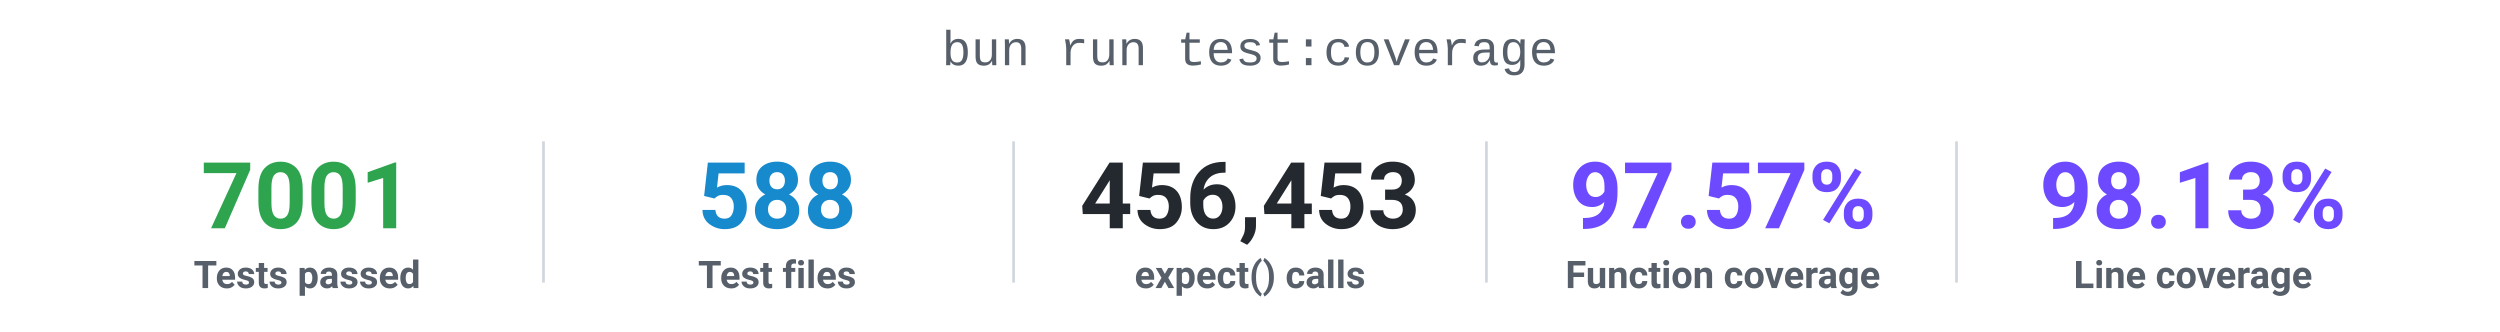
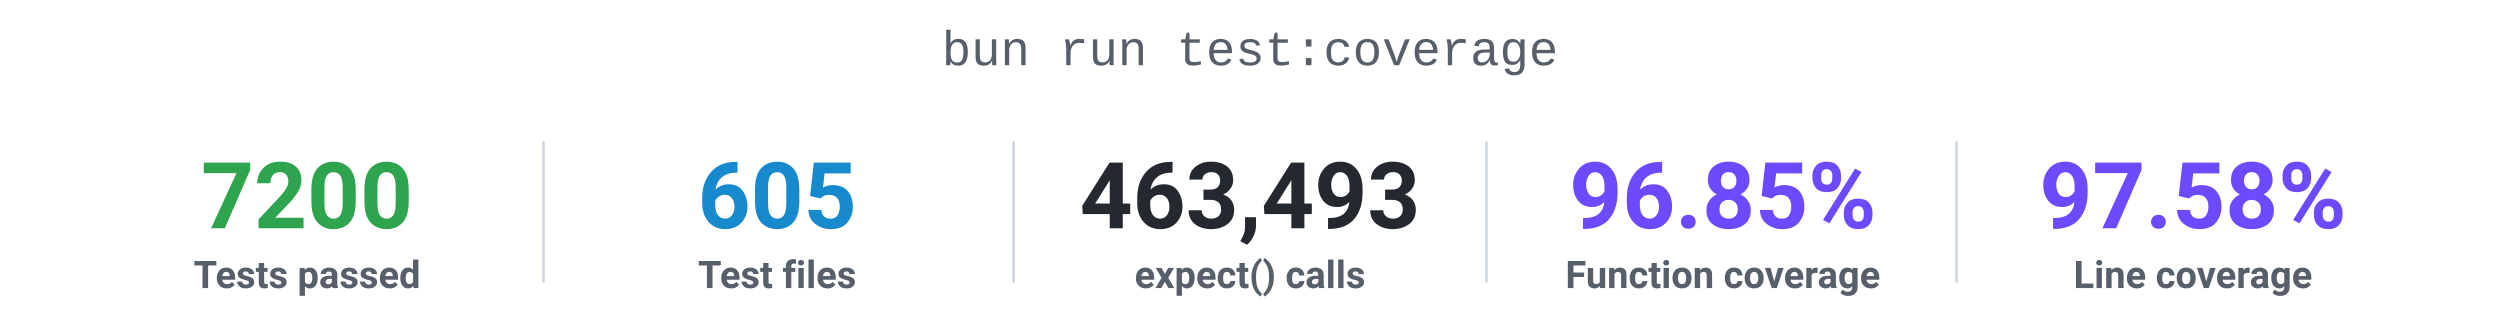
- <svg xmlns="http://www.w3.org/2000/svg" viewBox="0 0 920 122" width="920" height="122" role="img" aria-label="bun run test:coverage — 7001 tests passed, 588 test files, 456,453 expect() calls, 97.57% function coverage, 98.13% line coverage">
+ <svg xmlns="http://www.w3.org/2000/svg" viewBox="0 0 920 122" width="920" height="122" role="img" aria-label="bun run test:coverage — 7200 tests passed, 605 test files, 463,493 expect() calls, 96.85% function coverage, 97.58% line coverage">
  <style>
    .cmd { font-family: ui-monospace, SFMono-Regular, 'SF Mono', Menlo, Consolas, 'Liberation Mono', monospace; font-weight: 500; font-size: 18px; }
    .val { font-family: system-ui, -apple-system, BlinkMacSystemFont, 'Segoe UI', Roboto, sans-serif; font-weight: 700; font-size: 34px; }
    .lbl { font-family: system-ui, -apple-system, BlinkMacSystemFont, 'Segoe UI', Roboto, sans-serif; font-weight: 600; font-size: 14px; }
  </style>
  <text x="460" y="24" text-anchor="middle" class="cmd" fill="#57606a">bun run test:coverage</text>
  <line x1="200" y1="52" x2="200" y2="104" stroke="#d0d7de" stroke-width="1" />
  <line x1="373" y1="52" x2="373" y2="104" stroke="#d0d7de" stroke-width="1" />
  <line x1="547" y1="52" x2="547" y2="104" stroke="#d0d7de" stroke-width="1" />
  <line x1="720" y1="52" x2="720" y2="104" stroke="#d0d7de" stroke-width="1" />
-   <text x="113" y="84" text-anchor="middle" class="val" fill="#2ea44f">7001</text>
+   <text x="113" y="84" text-anchor="middle" class="val" fill="#2ea44f">7200</text>
  <text x="113" y="106" text-anchor="middle" class="lbl" fill="#57606a">Tests passed</text>
-   <text x="286" y="84" text-anchor="middle" class="val" fill="#1789cd">588</text>
+   <text x="286" y="84" text-anchor="middle" class="val" fill="#1789cd">605</text>
  <text x="286" y="106" text-anchor="middle" class="lbl" fill="#57606a">Test files</text>
-   <text x="460" y="84" text-anchor="middle" class="val" fill="#24292f">456,453</text>
+   <text x="460" y="84" text-anchor="middle" class="val" fill="#24292f">463,493</text>
  <text x="460" y="106" text-anchor="middle" class="lbl" fill="#57606a">expect() calls</text>
-   <text x="634" y="84" text-anchor="middle" class="val" fill="#6d4aff">97.57%</text>
+   <text x="634" y="84" text-anchor="middle" class="val" fill="#6d4aff">96.85%</text>
  <text x="634" y="106" text-anchor="middle" class="lbl" fill="#57606a">Function coverage</text>
-   <text x="807" y="84" text-anchor="middle" class="val" fill="#6d4aff">98.13%</text>
+   <text x="807" y="84" text-anchor="middle" class="val" fill="#6d4aff">97.58%</text>
  <text x="807" y="106" text-anchor="middle" class="lbl" fill="#57606a">Line coverage</text>
</svg>
